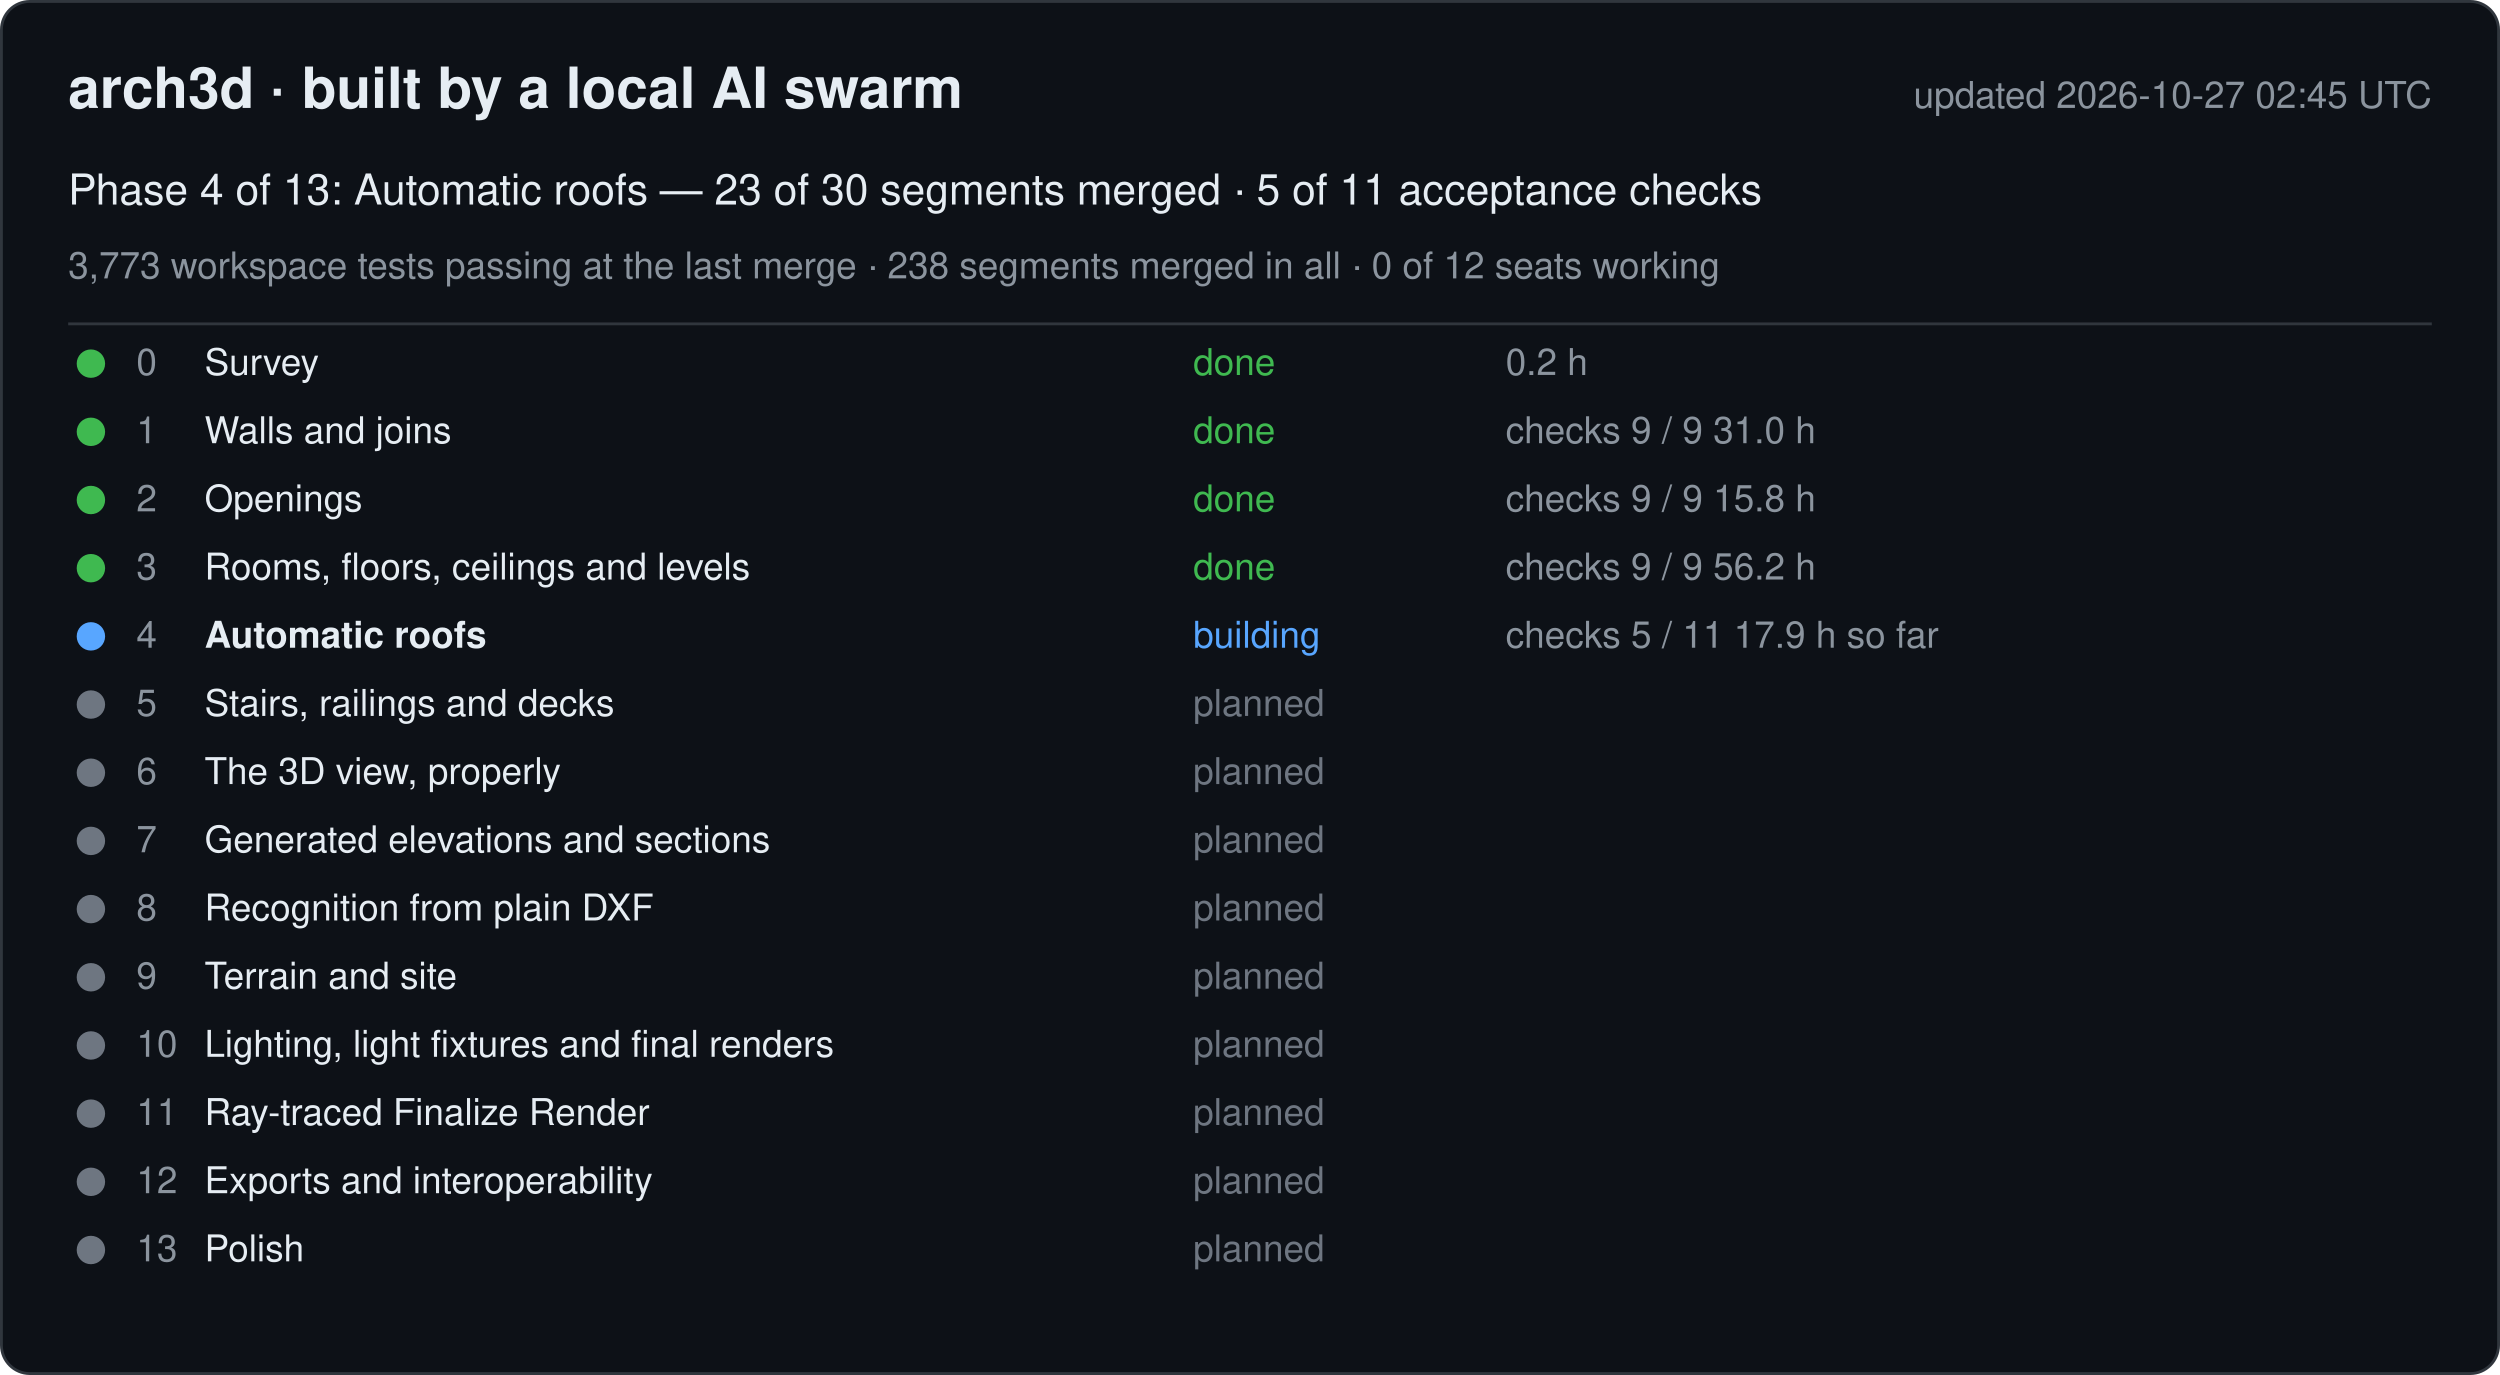
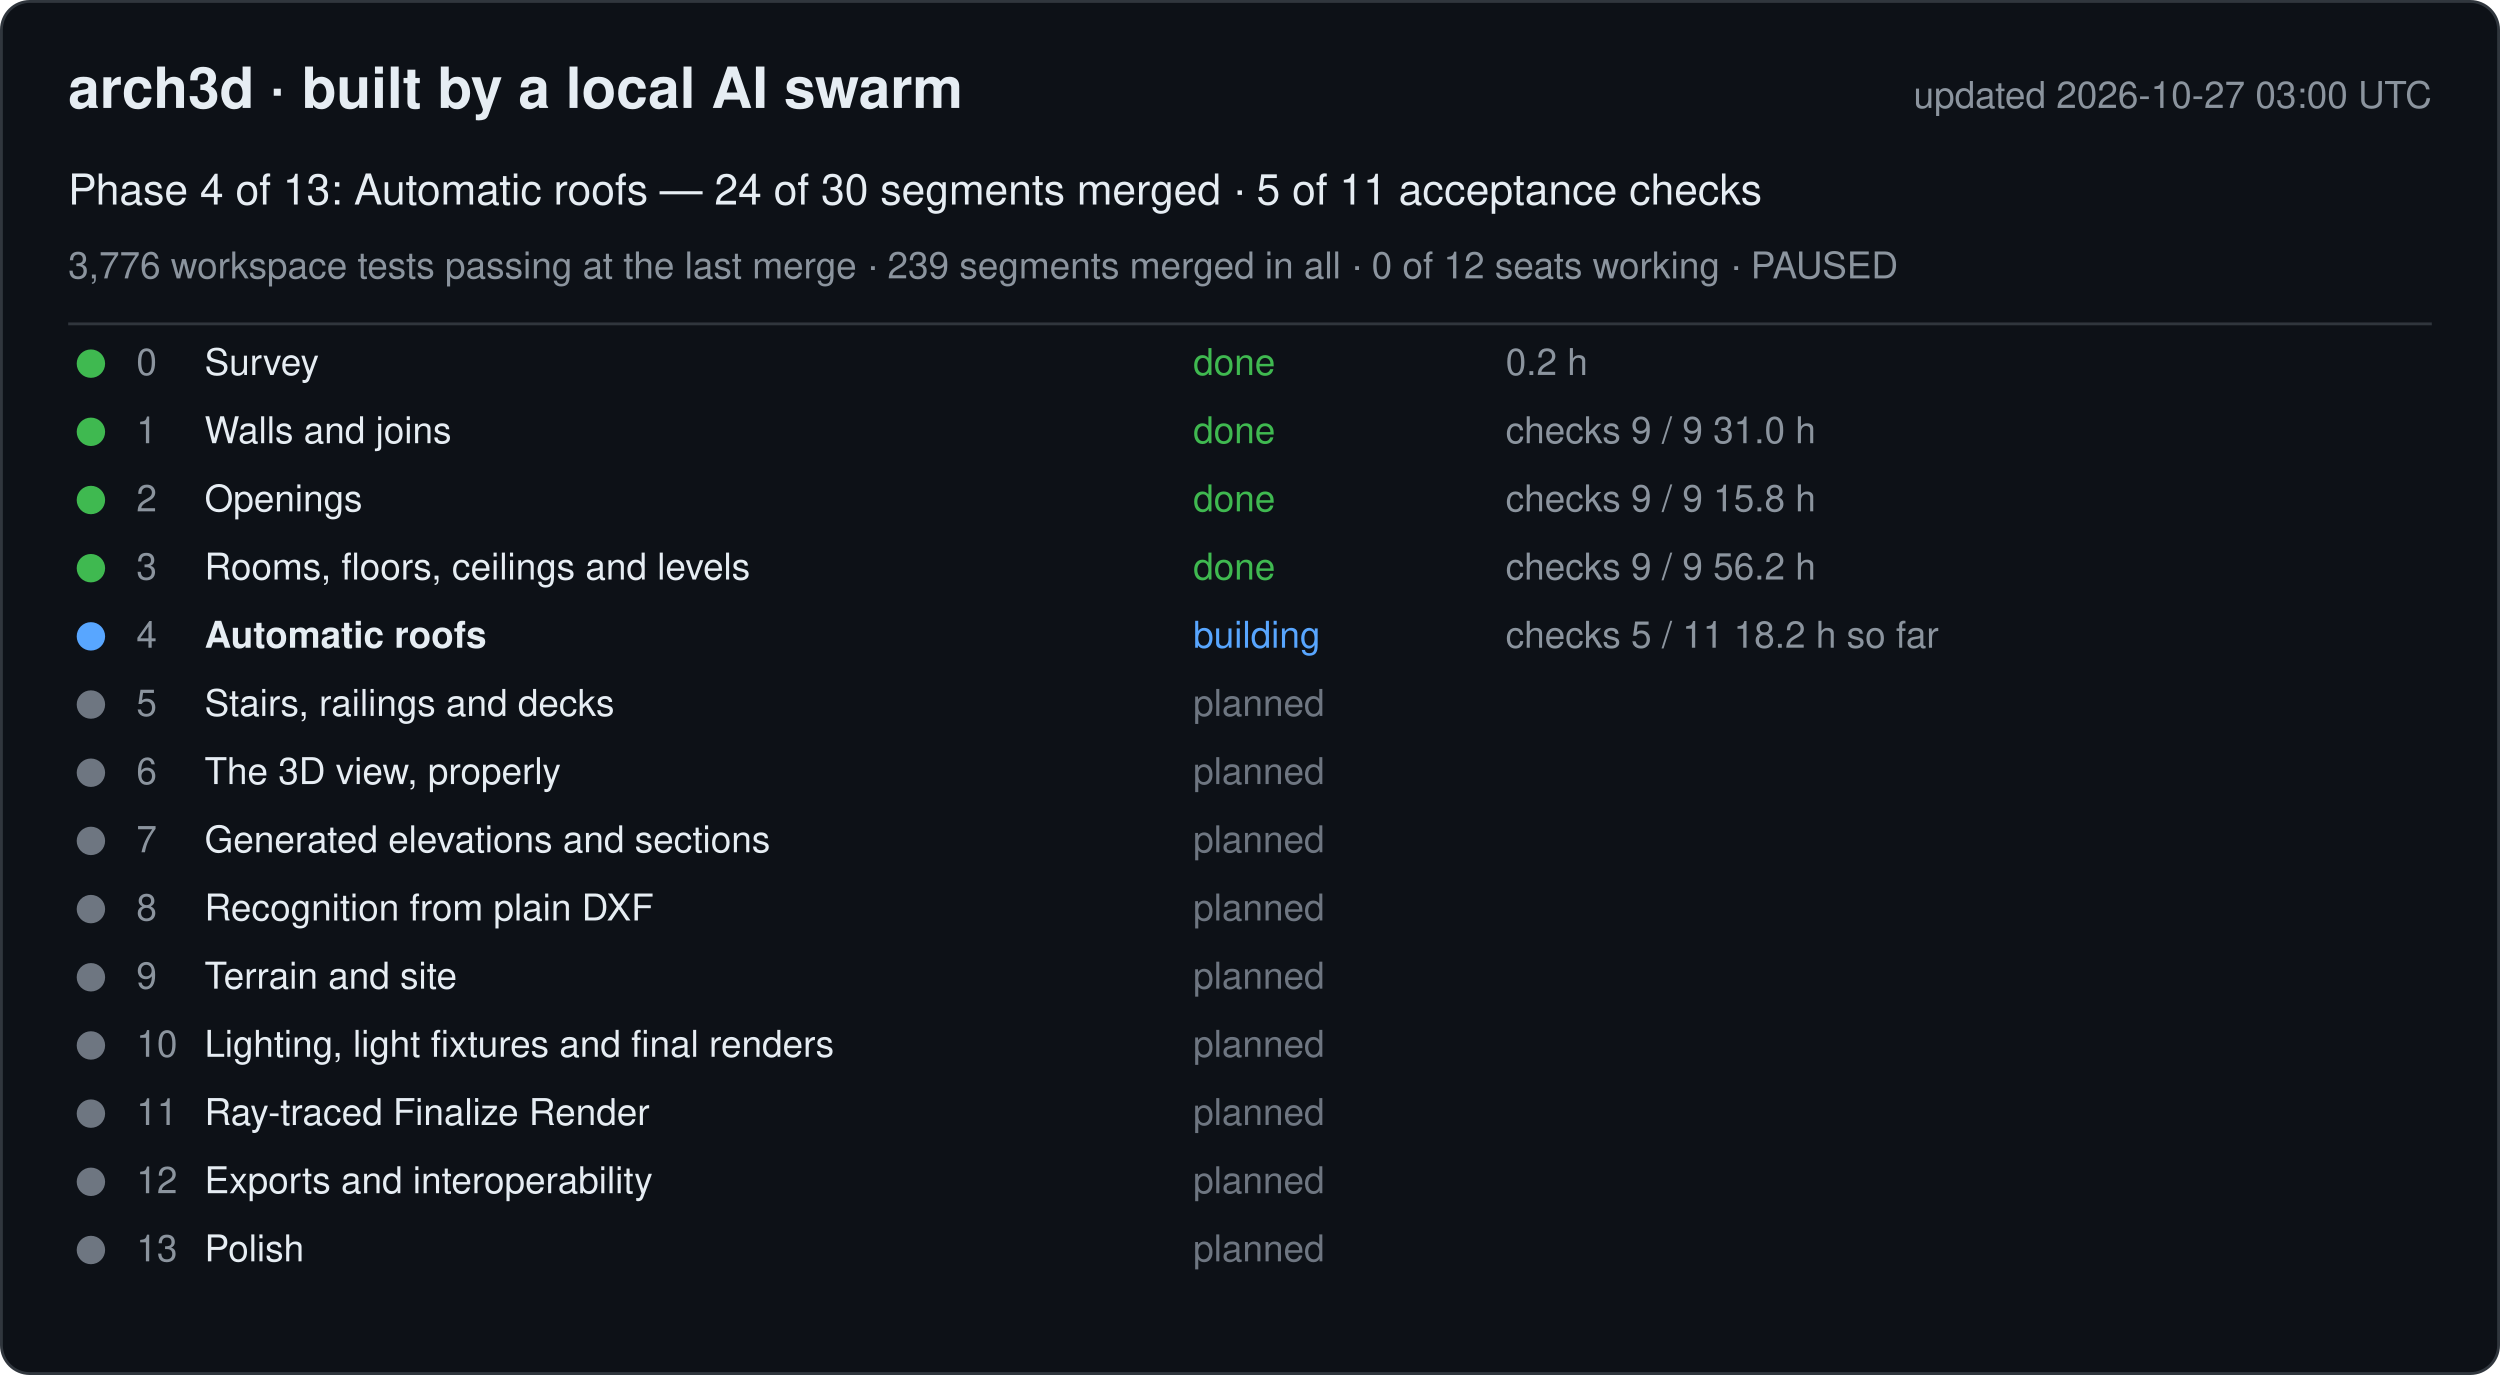
<svg xmlns="http://www.w3.org/2000/svg" width="880" height="484" viewBox="0 0 880 484" font-family="-apple-system, Segoe UI, Helvetica, Arial, sans-serif">
  <rect x="0.5" y="0.5" width="879" height="483" rx="10" fill="#0d1117" stroke="#30363d" />
  <text x="24" y="38" font-size="20" font-weight="600" fill="#e6edf3">arch3d · built by a local AI swarm</text>
-   <text x="856" y="38" font-size="13" fill="#8b949e" text-anchor="end">updated 2026-10-27 02:45 UTC</text>
-   <text x="24" y="72" font-size="15" fill="#e6edf3">Phase 4 of 13: Automatic roofs — 23 of 30 segments merged · 5 of 11 acceptance checks</text>
-   <text x="24" y="98" font-size="13" fill="#8b949e">3,773 workspace tests passing at the last merge · 238 segments merged in all · 0 of 12 seats working</text>
+   <text x="856" y="38" font-size="13" fill="#8b949e" text-anchor="end">updated 2026-10-27 03:00 UTC</text>
+   <text x="24" y="72" font-size="15" fill="#e6edf3">Phase 4 of 13: Automatic roofs — 24 of 30 segments merged · 5 of 11 acceptance checks</text>
+   <text x="24" y="98" font-size="13" fill="#8b949e">3,776 workspace tests passing at the last merge · 239 segments merged in all · 0 of 12 seats working · PAUSED</text>
  <line x1="24" y1="114" x2="856" y2="114" stroke="#30363d" />
  <g data-phase="0">
    <circle cx="32" cy="128" r="5" fill="#3fb950" />
    <text x="48" y="132" font-size="13" fill="#8b949e">0</text>
    <text x="72" y="132" font-size="13" fill="#e6edf3">Survey</text>
    <text x="420" y="132" font-size="13" fill="#3fb950">done</text>
    <text x="530" y="132" font-size="13" fill="#8b949e">0.2 h</text>
  </g>
  <g data-phase="1">
    <circle cx="32" cy="152" r="5" fill="#3fb950" />
    <text x="48" y="156" font-size="13" fill="#8b949e">1</text>
    <text x="72" y="156" font-size="13" fill="#e6edf3">Walls and joins</text>
    <text x="420" y="156" font-size="13" fill="#3fb950">done</text>
    <text x="530" y="156" font-size="13" fill="#8b949e">checks 9 / 9   31.0 h</text>
  </g>
  <g data-phase="2">
    <circle cx="32" cy="176" r="5" fill="#3fb950" />
    <text x="48" y="180" font-size="13" fill="#8b949e">2</text>
    <text x="72" y="180" font-size="13" fill="#e6edf3">Openings</text>
    <text x="420" y="180" font-size="13" fill="#3fb950">done</text>
    <text x="530" y="180" font-size="13" fill="#8b949e">checks 9 / 9   15.8 h</text>
  </g>
  <g data-phase="3">
    <circle cx="32" cy="200" r="5" fill="#3fb950" />
    <text x="48" y="204" font-size="13" fill="#8b949e">3</text>
    <text x="72" y="204" font-size="13" fill="#e6edf3">Rooms, floors, ceilings and levels</text>
    <text x="420" y="204" font-size="13" fill="#3fb950">done</text>
    <text x="530" y="204" font-size="13" fill="#8b949e">checks 9 / 9   56.2 h</text>
  </g>
  <g data-phase="4">
    <circle cx="32" cy="224" r="5" fill="#58a6ff" />
    <text x="48" y="228" font-size="13" fill="#8b949e">4</text>
    <text x="72" y="228" font-size="13" fill="#e6edf3" font-weight="600">Automatic roofs</text>
    <text x="420" y="228" font-size="13" fill="#58a6ff">building</text>
-     <text x="530" y="228" font-size="13" fill="#8b949e">checks 5 / 11   17.9 h so far</text>
+     <text x="530" y="228" font-size="13" fill="#8b949e">checks 5 / 11   18.2 h so far</text>
  </g>
  <g data-phase="5">
    <circle cx="32" cy="248" r="5" fill="#6e7681" />
    <text x="48" y="252" font-size="13" fill="#8b949e">5</text>
    <text x="72" y="252" font-size="13" fill="#e6edf3">Stairs, railings and decks</text>
    <text x="420" y="252" font-size="13" fill="#6e7681">planned</text>
    <text x="530" y="252" font-size="13" fill="#8b949e" />
  </g>
  <g data-phase="6">
    <circle cx="32" cy="272" r="5" fill="#6e7681" />
    <text x="48" y="276" font-size="13" fill="#8b949e">6</text>
    <text x="72" y="276" font-size="13" fill="#e6edf3">The 3D view, properly</text>
    <text x="420" y="276" font-size="13" fill="#6e7681">planned</text>
    <text x="530" y="276" font-size="13" fill="#8b949e" />
  </g>
  <g data-phase="7">
    <circle cx="32" cy="296" r="5" fill="#6e7681" />
    <text x="48" y="300" font-size="13" fill="#8b949e">7</text>
    <text x="72" y="300" font-size="13" fill="#e6edf3">Generated elevations and sections</text>
    <text x="420" y="300" font-size="13" fill="#6e7681">planned</text>
    <text x="530" y="300" font-size="13" fill="#8b949e" />
  </g>
  <g data-phase="8">
    <circle cx="32" cy="320" r="5" fill="#6e7681" />
    <text x="48" y="324" font-size="13" fill="#8b949e">8</text>
    <text x="72" y="324" font-size="13" fill="#e6edf3">Recognition from plain DXF</text>
    <text x="420" y="324" font-size="13" fill="#6e7681">planned</text>
    <text x="530" y="324" font-size="13" fill="#8b949e" />
  </g>
  <g data-phase="9">
    <circle cx="32" cy="344" r="5" fill="#6e7681" />
    <text x="48" y="348" font-size="13" fill="#8b949e">9</text>
    <text x="72" y="348" font-size="13" fill="#e6edf3">Terrain and site</text>
    <text x="420" y="348" font-size="13" fill="#6e7681">planned</text>
    <text x="530" y="348" font-size="13" fill="#8b949e" />
  </g>
  <g data-phase="10">
    <circle cx="32" cy="368" r="5" fill="#6e7681" />
    <text x="48" y="372" font-size="13" fill="#8b949e">10</text>
    <text x="72" y="372" font-size="13" fill="#e6edf3">Lighting, light fixtures and final renders</text>
    <text x="420" y="372" font-size="13" fill="#6e7681">planned</text>
    <text x="530" y="372" font-size="13" fill="#8b949e" />
  </g>
  <g data-phase="11">
    <circle cx="32" cy="392" r="5" fill="#6e7681" />
    <text x="48" y="396" font-size="13" fill="#8b949e">11</text>
    <text x="72" y="396" font-size="13" fill="#e6edf3">Ray-traced Finalize Render</text>
    <text x="420" y="396" font-size="13" fill="#6e7681">planned</text>
    <text x="530" y="396" font-size="13" fill="#8b949e" />
  </g>
  <g data-phase="12">
    <circle cx="32" cy="416" r="5" fill="#6e7681" />
    <text x="48" y="420" font-size="13" fill="#8b949e">12</text>
    <text x="72" y="420" font-size="13" fill="#e6edf3">Exports and interoperability</text>
    <text x="420" y="420" font-size="13" fill="#6e7681">planned</text>
    <text x="530" y="420" font-size="13" fill="#8b949e" />
  </g>
  <g data-phase="13">
    <circle cx="32" cy="440" r="5" fill="#6e7681" />
    <text x="48" y="444" font-size="13" fill="#8b949e">13</text>
    <text x="72" y="444" font-size="13" fill="#e6edf3">Polish</text>
    <text x="420" y="444" font-size="13" fill="#6e7681">planned</text>
    <text x="530" y="444" font-size="13" fill="#8b949e" />
  </g>
</svg>
